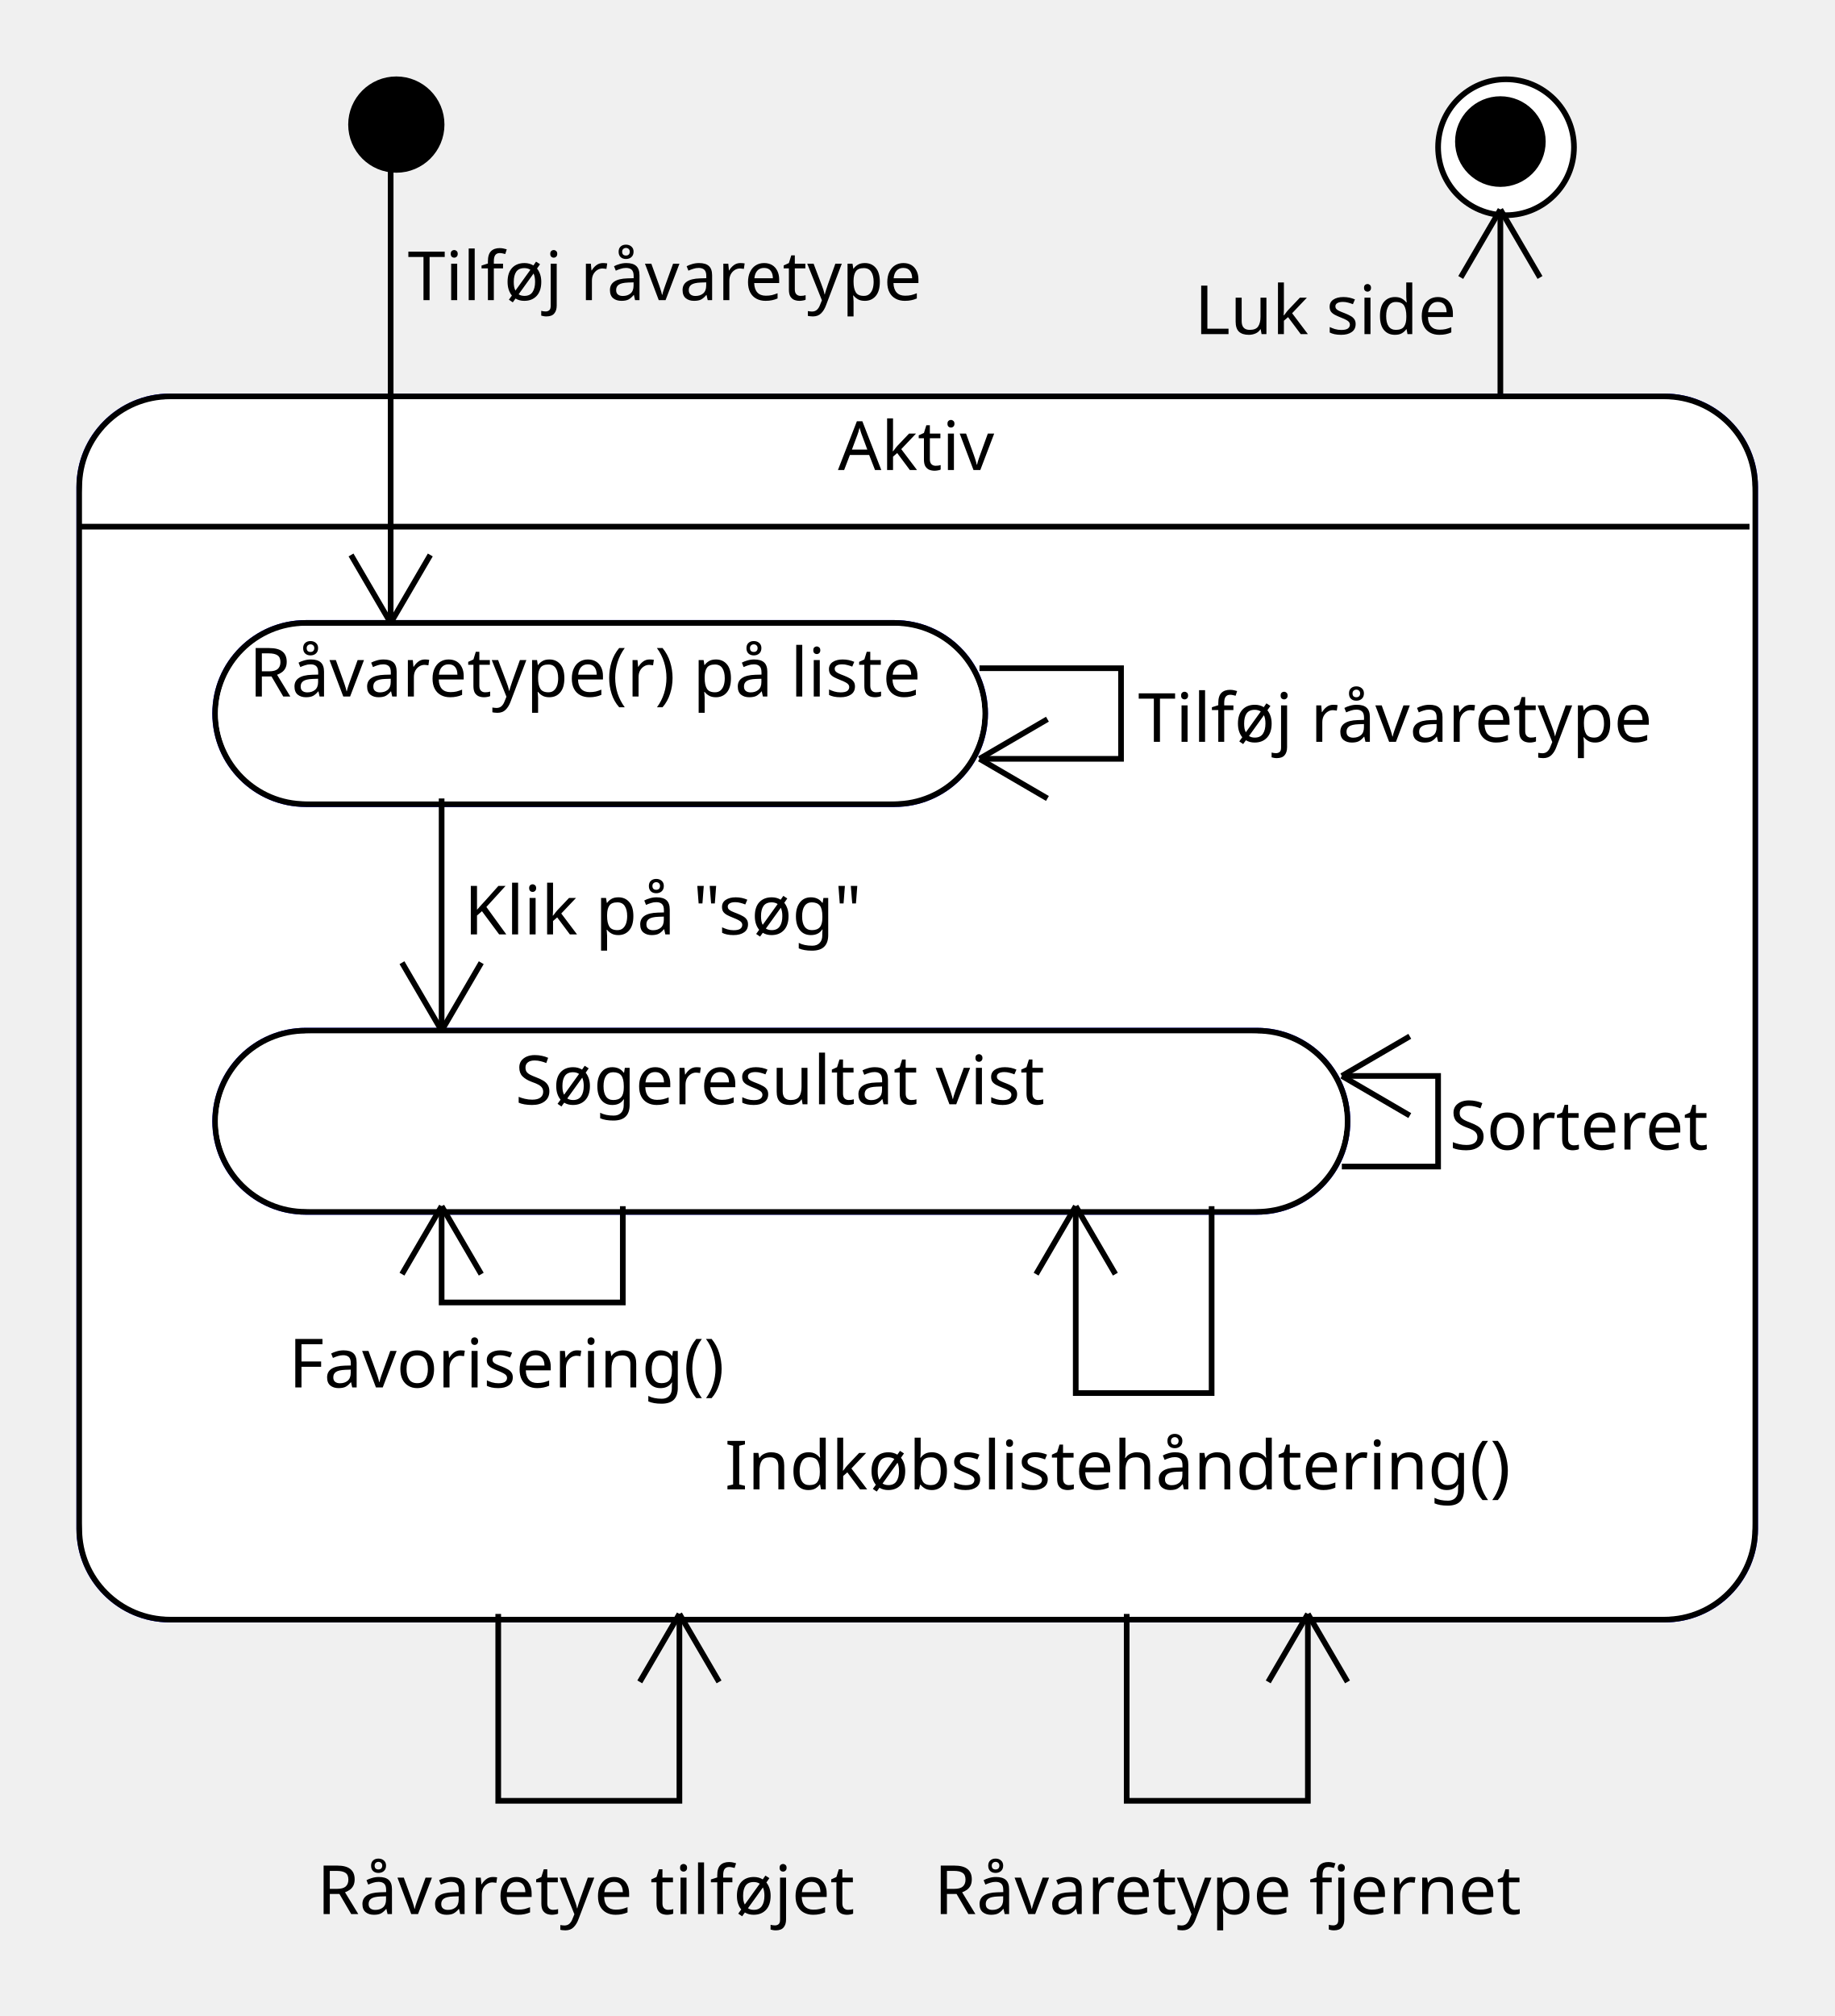
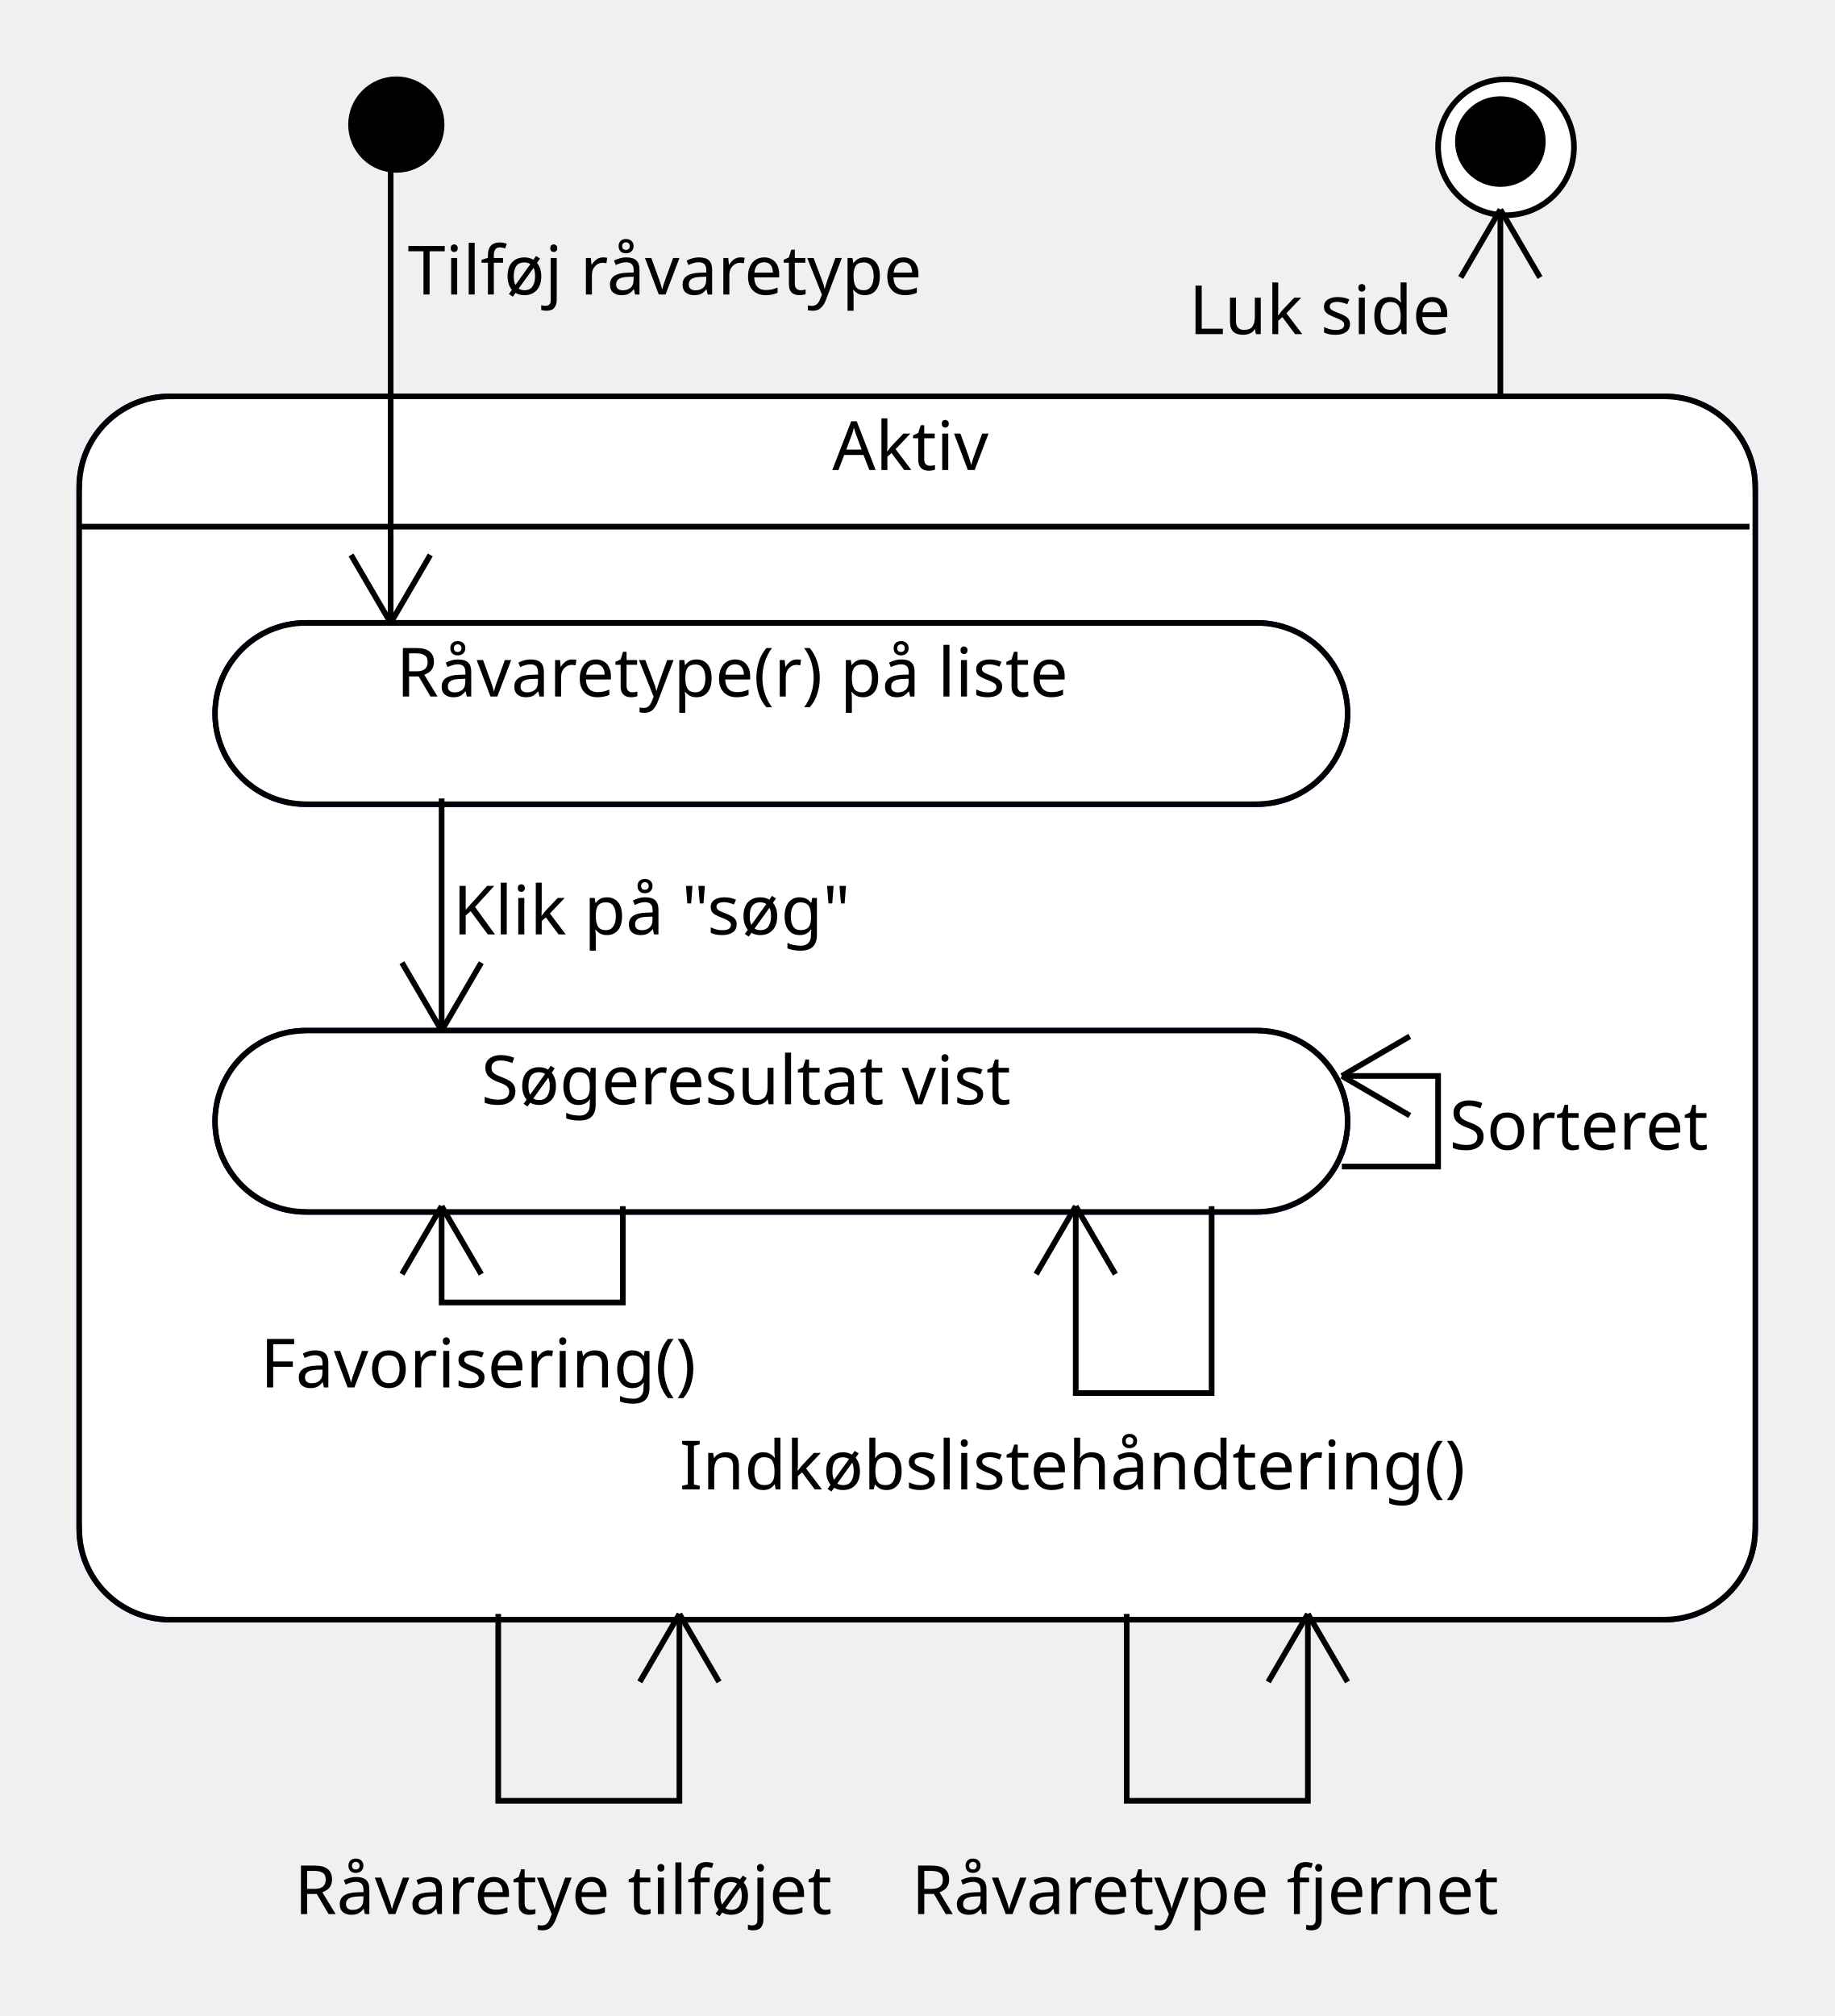
<svg xmlns="http://www.w3.org/2000/svg" height="356" version="1.1" width="324">
  <ellipse cx="70" cy="22" fill="#000000" rx="8.0" ry="8.0" stroke="#000000" stroke-width="1" />
  <ellipse cx="266" cy="26" fill="#000000" rx="12.0" ry="12.0" stroke="#000000" stroke-width="1" />
  <ellipse cx="266" cy="26" fill="#ffffff" rx="11.0" ry="11.0" stroke="#ffffff" stroke-width="1" />
  <ellipse cx="265" cy="25" fill="#000000" rx="7.5" ry="7.5" stroke="#000000" stroke-width="1" />
  <polyline fill="none" points="265,70 265,37" stroke="#000000" stroke-width="1" />
  <line fill="#000000" stroke="#000000" stroke-width="1" x1="272" x2="265" y1="49" y2="37" />
  <line fill="#000000" stroke="#000000" stroke-width="1" x1="258" x2="265" y1="49" y2="37" />
-   <text font-family="Dialog" font-size="12" x="211" y="59">
+   <text font-family="Dialog" font-size="12" x="210" y="59">
Luk side</text>
  <rect fill="#00ff" height="216" rx="16" ry="16" stroke="#00ff" stroke-width="1" width="296" x="14" y="70" />
  <rect fill="#ffffff" height="216" rx="16" ry="16" stroke="#000000" stroke-width="1" width="296" x="14" y="70" />
  <rect fill="#ffffff" height="214" rx="16" ry="16" stroke="#ffffff" stroke-width="1" width="294" x="15" y="71" />
-   <text font-family="Dialog" font-size="12" x="148" y="83">
+   <text font-family="Dialog" font-size="12" x="147" y="83">
Aktiv</text>
  <line fill="#000000" stroke="#000000" stroke-width="1" x1="14" x2="309" y1="93" y2="93" />
-   <rect fill="#00ff" height="32" rx="16" ry="16" stroke="#00ff" stroke-width="1" width="136" x="38" y="110" />
-   <rect fill="#ffffff" height="32" rx="16" ry="16" stroke="#000000" stroke-width="1" width="136" x="38" y="110" />
-   <rect fill="#ffffff" height="30" rx="16" ry="16" stroke="#ffffff" stroke-width="1" width="134" x="39" y="111" />
-   <text font-family="Dialog" font-size="12" x="44" y="123">
+   <rect fill="#00ff" height="32" rx="16" ry="16" stroke="#00ff" stroke-width="1" width="200" x="38" y="110" />
+   <rect fill="#ffffff" height="32" rx="16" ry="16" stroke="#000000" stroke-width="1" width="200" x="38" y="110" />
+   <rect fill="#ffffff" height="30" rx="16" ry="16" stroke="#ffffff" stroke-width="1" width="198" x="39" y="111" />
+   <text font-family="Dialog" font-size="12" x="70" y="123">
Råvaretype(r) på liste</text>
  <rect fill="#00ff" height="32" rx="16" ry="16" stroke="#00ff" stroke-width="1" width="200" x="38" y="182" />
  <rect fill="#ffffff" height="32" rx="16" ry="16" stroke="#000000" stroke-width="1" width="200" x="38" y="182" />
  <rect fill="#ffffff" height="30" rx="16" ry="16" stroke="#ffffff" stroke-width="1" width="198" x="39" y="183" />
-   <text font-family="Dialog" font-size="12" x="91" y="195">
+   <text font-family="Dialog" font-size="12" x="85" y="195">
Søgeresultat vist</text>
  <polyline fill="none" points="78,141 78,182" stroke="#000000" stroke-width="1" />
  <line fill="#000000" stroke="#000000" stroke-width="1" x1="71" x2="78" y1="170" y2="182" />
  <line fill="#000000" stroke="#000000" stroke-width="1" x1="85" x2="78" y1="170" y2="182" />
-   <text font-family="Dialog" font-size="12" x="82" y="165">
+   <text font-family="Dialog" font-size="12" x="80" y="165">
Klik på "søg"</text>
  <polyline fill="none" points="237,206 254,206 254,190 237,190" stroke="#000000" stroke-width="1" />
  <line fill="#000000" stroke="#000000" stroke-width="1" x1="249" x2="237" y1="183" y2="190" />
  <line fill="#000000" stroke="#000000" stroke-width="1" x1="249" x2="237" y1="197" y2="190" />
  <text font-family="Dialog" font-size="12" x="256" y="203">
Sorteret</text>
  <polyline fill="none" points="214,213 214,246 190,246 190,213" stroke="#000000" stroke-width="1" />
  <line fill="#000000" stroke="#000000" stroke-width="1" x1="197" x2="190" y1="225" y2="213" />
  <line fill="#000000" stroke="#000000" stroke-width="1" x1="183" x2="190" y1="225" y2="213" />
-   <text font-family="Dialog" font-size="12" x="128" y="263">
+   <text font-family="Dialog" font-size="12" x="120" y="263">
Indkøbslistehåndtering()</text>
  <polyline fill="none" points="69,29 69,110" stroke="#000000" stroke-width="1" />
  <line fill="#000000" stroke="#000000" stroke-width="1" x1="62" x2="69" y1="98" y2="110" />
  <line fill="#000000" stroke="#000000" stroke-width="1" x1="76" x2="69" y1="98" y2="110" />
-   <text font-family="Dialog" font-size="12" x="72" y="53">
+   <text font-family="Dialog" font-size="12" x="72" y="52">
Tilføj råvaretype</text>
  <polyline fill="none" points="110,213 110,230 78,230 78,213" stroke="#000000" stroke-width="1" />
  <line fill="#000000" stroke="#000000" stroke-width="1" x1="85" x2="78" y1="225" y2="213" />
  <line fill="#000000" stroke="#000000" stroke-width="1" x1="71" x2="78" y1="225" y2="213" />
-   <text font-family="Dialog" font-size="12" x="51" y="245">
+   <text font-family="Dialog" font-size="12" x="46" y="245">
Favorisering()</text>
  <polyline fill="none" points="88,285 88,318 120,318 120,285" stroke="#000000" stroke-width="1" />
  <line fill="#000000" stroke="#000000" stroke-width="1" x1="127" x2="120" y1="297" y2="285" />
  <line fill="#000000" stroke="#000000" stroke-width="1" x1="113" x2="120" y1="297" y2="285" />
-   <text font-family="Dialog" font-size="12" x="56" y="338">
+   <text font-family="Dialog" font-size="12" x="52" y="338">
Råvaretye tilføjet</text>
  <polyline fill="none" points="199,285 199,318 231,318 231,285" stroke="#000000" stroke-width="1" />
  <line fill="#000000" stroke="#000000" stroke-width="1" x1="238" x2="231" y1="297" y2="285" />
  <line fill="#000000" stroke="#000000" stroke-width="1" x1="224" x2="231" y1="297" y2="285" />
-   <text font-family="Dialog" font-size="12" x="165" y="338">
+   <text font-family="Dialog" font-size="12" x="161" y="338">
Råvaretype fjernet</text>
-   <polyline fill="none" points="173,118 198,118 198,134 173,134" stroke="#000000" stroke-width="1" />
-   <line fill="#000000" stroke="#000000" stroke-width="1" x1="185" x2="173" y1="127" y2="134" />
-   <line fill="#000000" stroke="#000000" stroke-width="1" x1="185" x2="173" y1="141" y2="134" />
-   <text font-family="Dialog" font-size="12" x="201" y="131">
- Tilføj råvaretype</text>
</svg>
